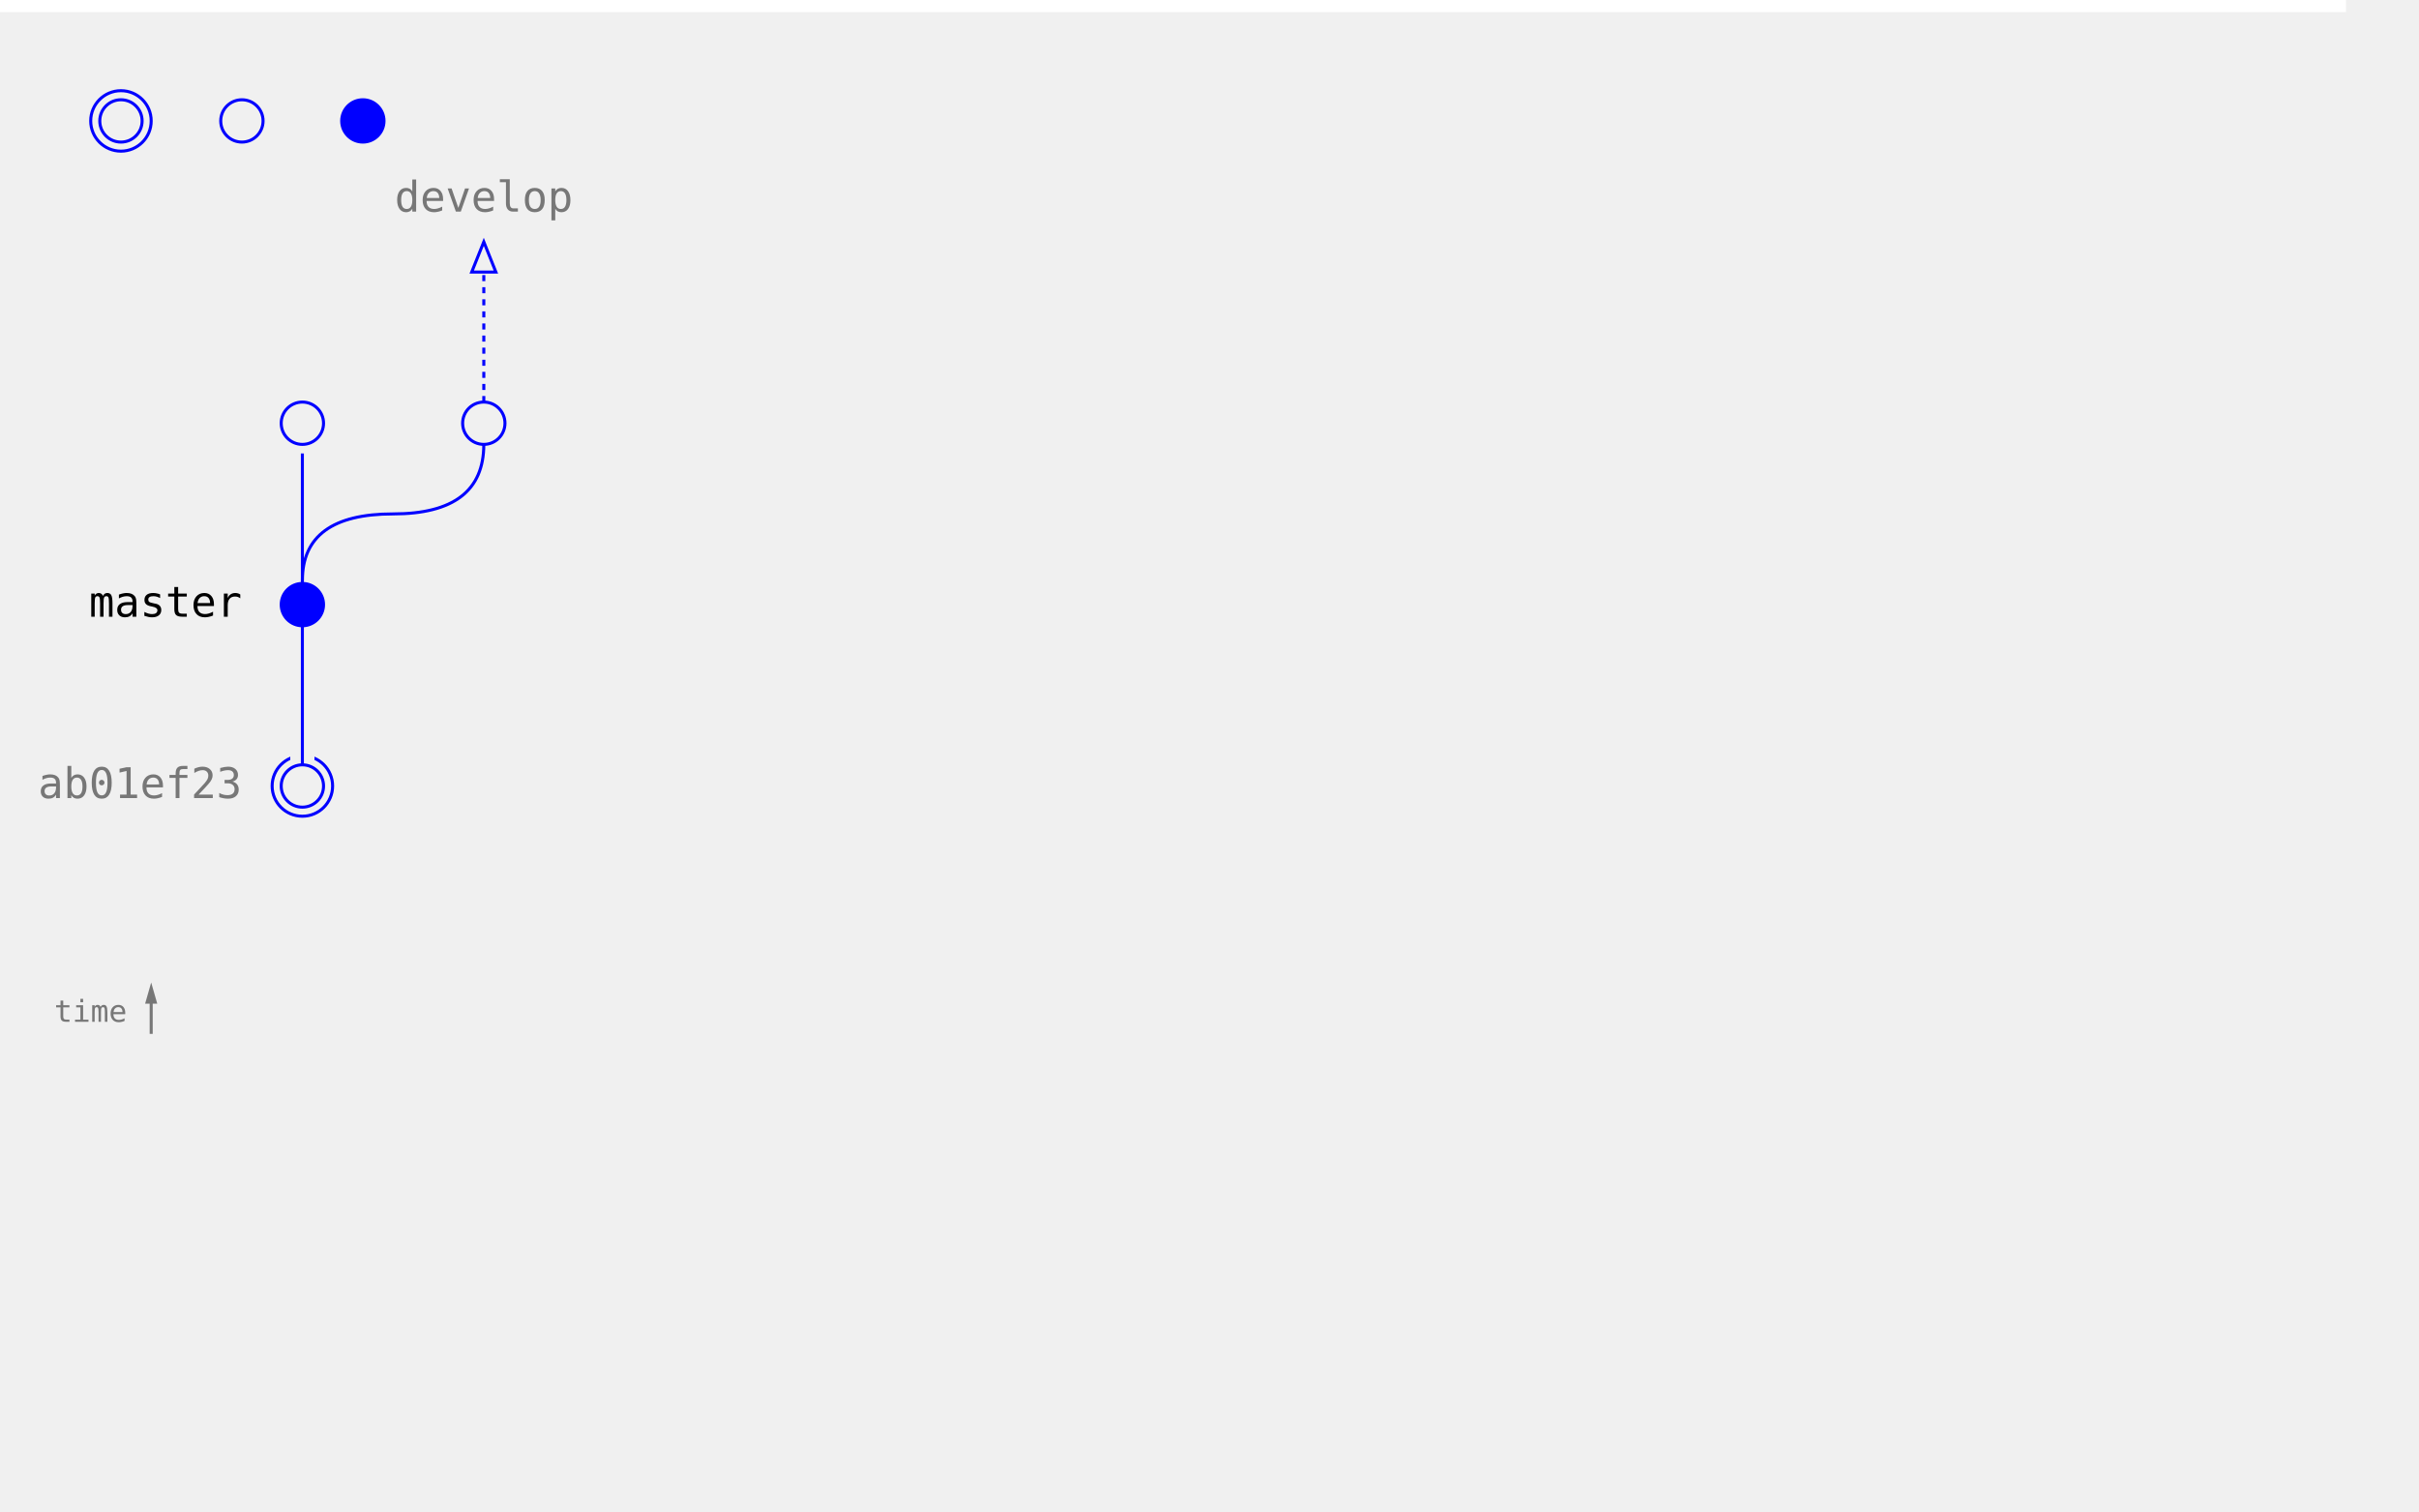
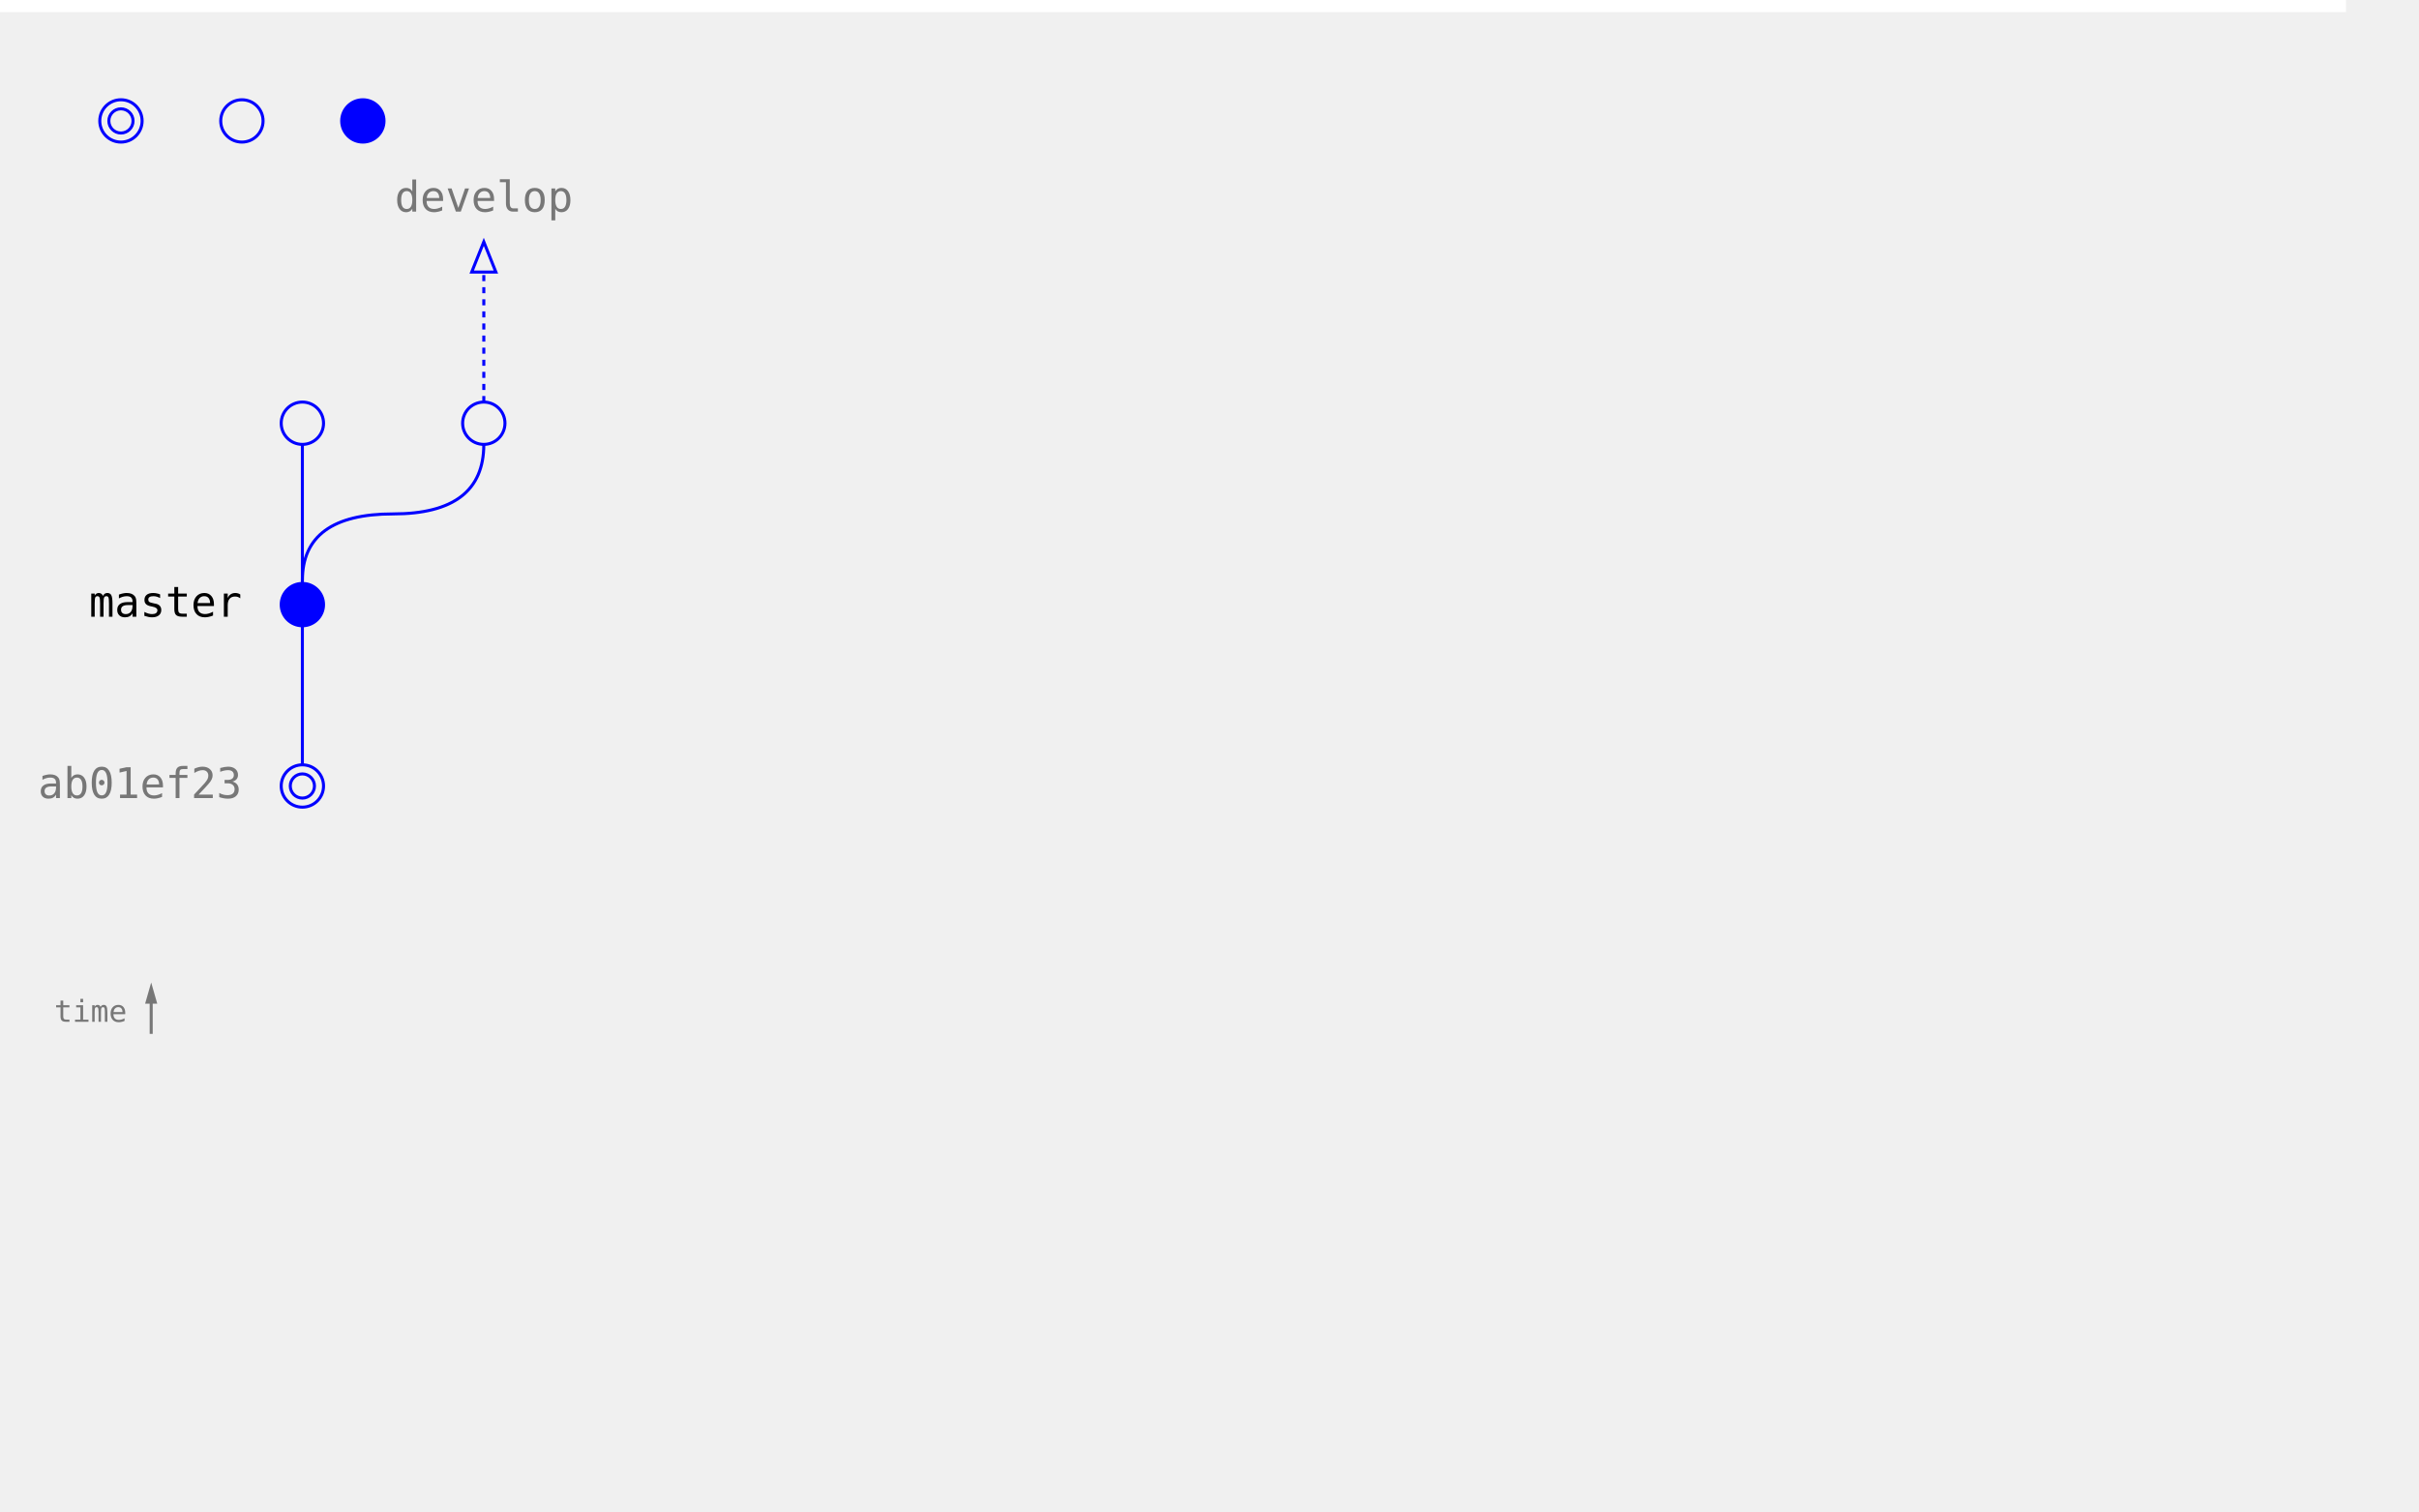
<svg xmlns="http://www.w3.org/2000/svg" xmlns:xlink="http://www.w3.org/1999/xlink" width="800pt" height="500pt" viewBox="0.00 0.00 800.00 500.00">
  <g id="git" class="graph" transform="scale(1 1) rotate(0) translate(0 0)">
    <polygon fill="#ffffff" stroke="transparent" points="-4,4 -4,-122.29 775.863,-122.29 775.863,4 -4,4" />
    <defs>
      <g id="root-commit">
        <ellipse fill="#f0f0f0" stroke="none" cx="0" cy="0" rx="15" ry="15" />
-         <ellipse fill="none" stroke="blue" cx="0" cy="0" rx="10" ry="10" />
        <ellipse fill="none" stroke="blue" cx="0" cy="0" rx="7" ry="7" />
+         <ellipse fill="none" stroke="blue" cx="0" cy="0" rx="4" ry="4" />
      </g>
      <g id="commit">
        <ellipse fill="#f0f0f0" stroke="none" cx="0" cy="0" rx="15" ry="15" />
        <ellipse fill="none" stroke="blue" cx="0" cy="0" rx="7" ry="7" />
      </g>
      <g id="selected-commit">
        <ellipse fill="#f0f0f0" stroke="none" cx="0" cy="0" rx="15" ry="15" />
        <ellipse fill="blue" stroke="blue" cx="0" cy="0" rx="7" ry="7" />
      </g>
    </defs>
    <use xlink:href="#root-commit" x="40" y="40" />
    <use xlink:href="#commit" x="80" y="40" />
    <use xlink:href="#selected-commit" x="120" y="40" />
    <use xlink:href="#commit" x="100" y="140" />
    <use xlink:href="#selected-commit" x="100" y="200" />
    <text text-anchor="end" x="80" y="204" font-family="Mono" font-size="14.00" fill="black">master</text>
    <line stroke="#f0f0f0" stroke-width="8" x1="100" y1="152" x2="100" y2="190" />
-     <line stroke="blue" x1="100" y1="150" x2="100" y2="193" />
+     <line stroke="blue" x1="100" y1="147" x2="100" y2="193" />
    <use xlink:href="#root-commit" x="100" y="260" />
    <text text-anchor="end" x="80" y="264" font-family="Mono" font-size="14.00" fill="#777">ab01ef23</text>
    <line stroke="#f0f0f0" stroke-width="8" x1="100" y1="208" x2="100" y2="252" />
    <line stroke="blue" x1="100" y1="207" x2="100" y2="253" />
    <use xlink:href="#commit" x="160" y="140" />
    <path d="M100,192 Q100,170  130,170         T160,147" fill="none" stroke="blue" />
    <text text-anchor="middle" x="160" y="70" font-family="Mono" font-size="14.00" fill="#777">develop</text>
    <line stroke="blue" stroke-dasharray="2 2" x1="160" y1="133" x2="160" y2="90" />
    <polygon fill="none" stroke="blue" points="156,90 164,90 160,80" />
    <text text-anchor="end" x="42" y="338" font-family="Mono" font-size="10.00" fill="#777">time</text>
    <line stroke="#777" x1="50" y1="342" x2="50" y2="330" />
    <polygon fill="#777" stroke="none" points="48,332 52,332 50,325" />
  </g>
</svg>
